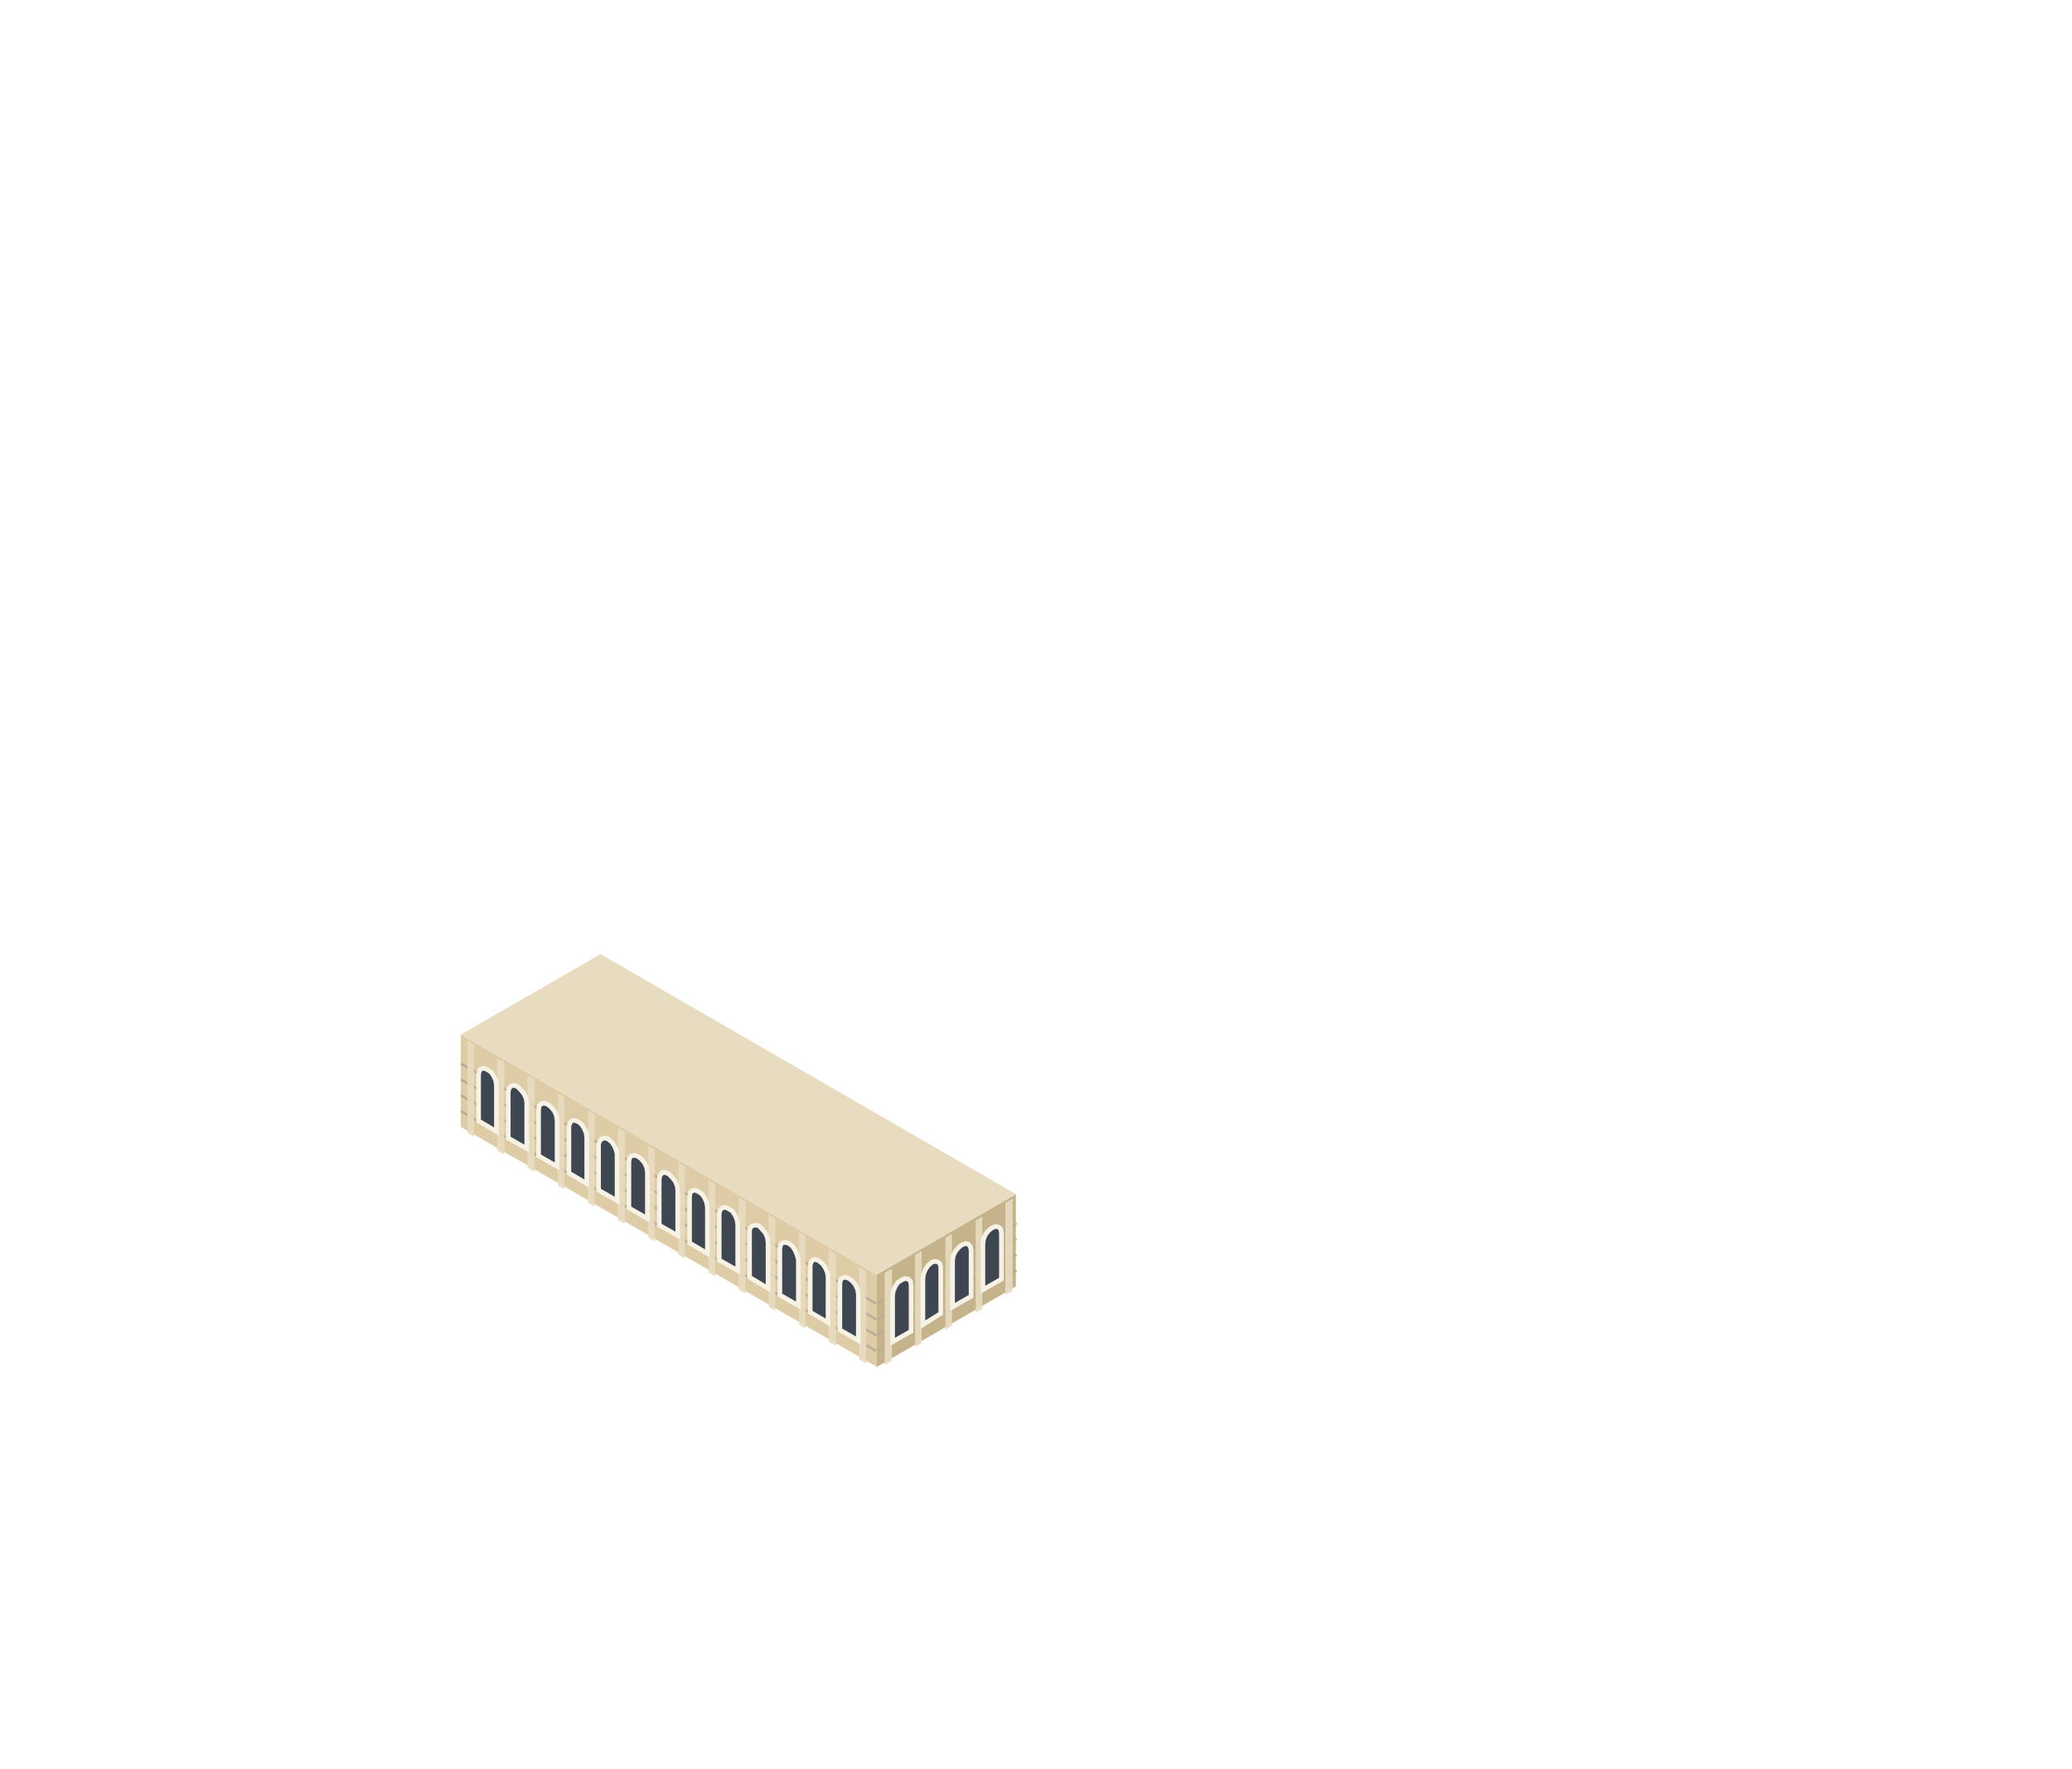
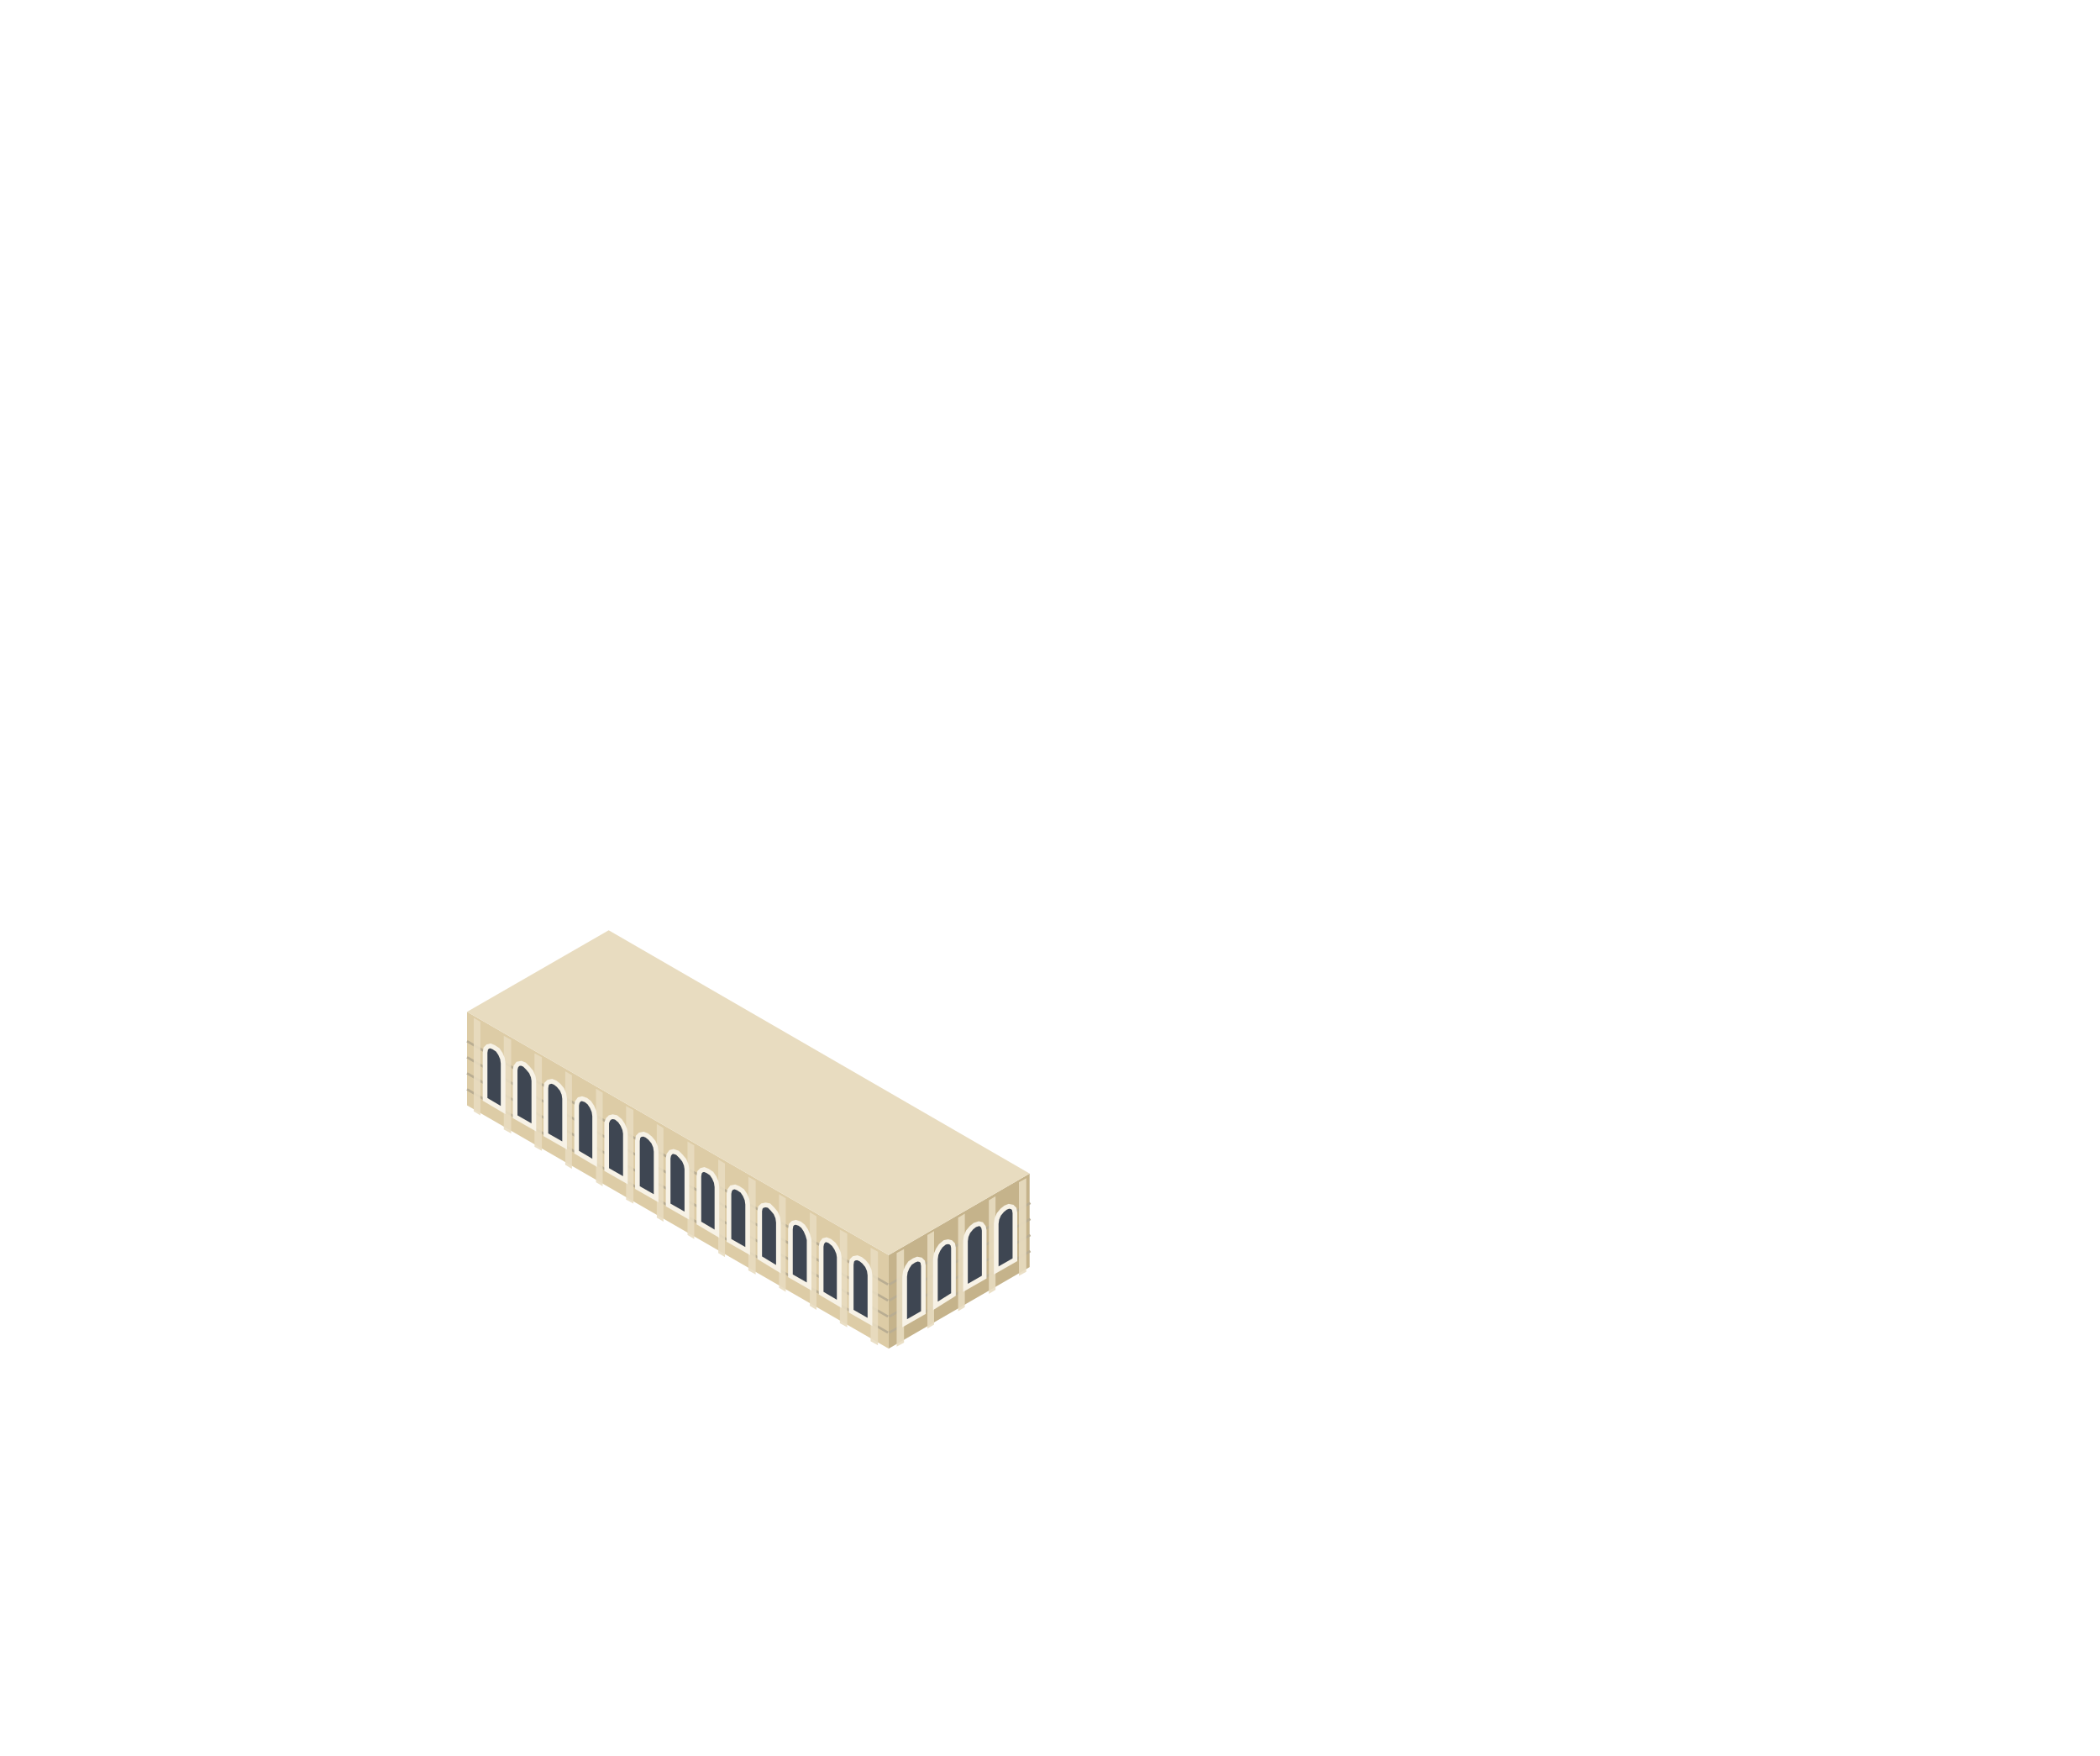
- <svg xmlns="http://www.w3.org/2000/svg" viewBox="273.7 152.7 314.3 268.2" width="628.6" height="536.4">
+ <svg xmlns="http://www.w3.org/2000/svg" viewBox="273.7 158.2 314.3 262.7" width="628.6" height="525.4">
  <defs>
    <linearGradient id="iso-glass-l" x1="0" y1="0" x2="0" y2="1">
      <stop offset="0" stop-color="#B9D2EA" />
      <stop offset="1" stop-color="#8FB1D4" />
    </linearGradient>
    <linearGradient id="iso-glass-r" x1="0" y1="0" x2="0" y2="1">
      <stop offset="0" stop-color="#7F9FC2" />
      <stop offset="1" stop-color="#617FA3" />
    </linearGradient>
  </defs>
  <polygon points="406.7,360 343.6,323.6 343.6,309.6 406.7,346" fill="#DDCCA6" />
  <path d="M406.6 357.6L343.6 321.2M406.6 355.2L343.6 318.8M406.6 352.8L343.6 316.4M406.6 350.4L343.6 314" stroke="#B9AD92" stroke-width="0.35" />
  <polygon points="405.1,359.5 404,358.9 404,344.9 405.1,345.5" fill="#E8DCC0" opacity="0.9" />
  <polygon points="400.5,356.8 399.4,356.2 399.4,342.2 400.5,342.8" fill="#E8DCC0" opacity="0.9" />
  <polygon points="395.9,354.2 394.9,353.6 394.9,339.6 395.9,340.2" fill="#E8DCC0" opacity="0.9" />
  <polygon points="391.3,351.5 390.3,350.9 390.3,336.9 391.3,337.5" fill="#E8DCC0" opacity="0.9" />
  <polygon points="386.8,348.9 385.7,348.3 385.7,334.3 386.8,334.9" fill="#E8DCC0" opacity="0.9" />
  <polygon points="382.2,346.3 381.2,345.7 381.2,331.7 382.2,332.3" fill="#E8DCC0" opacity="0.9" />
  <polygon points="377.6,343.6 376.6,343 376.6,329 377.6,329.6" fill="#E8DCC0" opacity="0.9" />
  <polygon points="373,341 372,340.4 372,326.4 373,327" fill="#E8DCC0" opacity="0.9" />
  <polygon points="368.5,338.3 367.4,337.7 367.4,323.7 368.5,324.3" fill="#E8DCC0" opacity="0.9" />
  <polygon points="363.9,335.7 362.9,335.1 362.9,321.1 363.9,321.7" fill="#E8DCC0" opacity="0.9" />
  <polygon points="359.3,333.1 358.3,332.5 358.3,318.5 359.3,319.1" fill="#E8DCC0" opacity="0.9" />
  <polygon points="354.8,330.4 353.7,329.8 353.7,315.8 354.8,316.4" fill="#E8DCC0" opacity="0.9" />
  <polygon points="350.2,327.8 349.1,327.2 349.1,313.2 350.2,313.8" fill="#E8DCC0" opacity="0.9" />
  <polygon points="345.6,325.1 344.6,324.5 344.6,310.5 345.6,311.1" fill="#E8DCC0" opacity="0.9" />
  <polygon points="403.9,356 401.1,354.4 401.1,347.4 401.2,346.8 401.5,346.5 402,346.4 402.5,346.6 403,347 403.5,347.6 403.8,348.3 403.9,349" fill="#3E4652" stroke="#F7F2E6" stroke-width="0.7" />
  <polygon points="399.3,353.3 396.6,351.7 396.6,344.7 396.7,344.2 397,343.8 397.4,343.7 397.9,343.9 398.5,344.4 398.9,345 399.2,345.7 399.3,346.3" fill="#3E4652" stroke="#F7F2E6" stroke-width="0.7" />
  <polygon points="394.8,350.7 392,349.1 392,342.1 392.1,341.5 392.4,341.2 392.8,341.1 393.4,341.3 393.9,341.7 394.3,342.3 394.6,343 394.8,343.7" fill="#3E4652" stroke="#F7F2E6" stroke-width="0.7" />
  <polygon points="390.2,348.1 387.4,346.4 387.4,339.4 387.5,338.9 387.8,338.6 388.3,338.5 388.8,338.6 389.3,339.1 389.8,339.7 390.1,340.4 390.2,341.1" fill="#3E4652" stroke="#F7F2E6" stroke-width="0.7" />
  <polygon points="385.6,345.4 382.8,343.8 382.8,336.8 382.9,336.3 383.2,335.9 383.7,335.8 384.2,336 384.8,336.4 385.2,337 385.5,337.7 385.6,338.4" fill="#3E4652" stroke="#F7F2E6" stroke-width="0.7" />
  <polygon points="381,342.8 378.3,341.2 378.3,334.2 378.4,333.6 378.7,333.3 379.1,333.2 379.6,333.4 380.2,333.8 380.6,334.4 380.9,335.1 381,335.8" fill="#3E4652" stroke="#F7F2E6" stroke-width="0.7" />
  <polygon points="376.5,340.1 373.7,338.5 373.7,331.5 373.8,331 374.1,330.6 374.5,330.5 375.1,330.7 375.6,331.2 376.1,331.8 376.4,332.5 376.5,333.1" fill="#3E4652" stroke="#F7F2E6" stroke-width="0.7" />
  <polygon points="371.9,337.5 369.1,335.9 369.1,328.9 369.2,328.3 369.5,328 370,327.9 370.5,328.1 371,328.5 371.5,329.1 371.8,329.8 371.9,330.5" fill="#3E4652" stroke="#F7F2E6" stroke-width="0.7" />
  <polygon points="367.3,334.8 364.5,333.2 364.5,326.2 364.7,325.7 365,325.4 365.4,325.3 365.9,325.4 366.5,325.9 366.9,326.5 367.2,327.2 367.3,327.8" fill="#3E4652" stroke="#F7F2E6" stroke-width="0.7" />
  <polygon points="362.7,332.2 360,330.6 360,323.6 360.1,323.1 360.4,322.7 360.8,322.6 361.4,322.8 361.9,323.2 362.3,323.8 362.6,324.5 362.7,325.2" fill="#3E4652" stroke="#F7F2E6" stroke-width="0.7" />
  <polygon points="358.2,329.6 355.4,328 355.4,321 355.5,320.4 355.8,320.1 356.3,320 356.8,320.2 357.3,320.6 357.8,321.2 358.1,321.9 358.2,322.6" fill="#3E4652" stroke="#F7F2E6" stroke-width="0.7" />
  <polygon points="353.6,326.9 350.8,325.3 350.8,318.3 350.9,317.8 351.2,317.4 351.7,317.3 352.2,317.5 352.7,318 353.2,318.6 353.5,319.3 353.6,319.9" fill="#3E4652" stroke="#F7F2E6" stroke-width="0.7" />
  <polygon points="349,324.3 346.3,322.7 346.3,315.7 346.4,315.1 346.7,314.8 347.1,314.7 347.6,314.9 348.2,315.3 348.6,315.9 348.9,316.6 349,317.3" fill="#3E4652" stroke="#F7F2E6" stroke-width="0.7" />
  <polygon points="427.8,347.8 406.7,360 406.7,346 427.8,333.8" fill="#C5B38B" />
  <path d="M427.9 345.4L406.8 357.6M427.9 343L406.8 355.2M427.9 340.6L406.8 352.8M427.9 338.2L406.8 350.4" stroke="#B9AD92" stroke-width="0.35" />
  <polygon points="427.3,348.5 426.2,349.1 426.2,335.1 427.3,334.5" fill="#E8DCC0" opacity="0.9" />
  <polygon points="422.7,351.2 421.7,351.8 421.7,337.8 422.7,337.2" fill="#E8DCC0" opacity="0.9" />
  <polygon points="418.1,353.8 417.1,354.4 417.1,340.4 418.1,339.8" fill="#E8DCC0" opacity="0.9" />
  <polygon points="413.5,356.4 412.5,357 412.5,343 413.5,342.4" fill="#E8DCC0" opacity="0.9" />
  <polygon points="409,359.1 407.9,359.7 407.9,345.7 409,345.1" fill="#E8DCC0" opacity="0.9" />
  <polygon points="425.6,346.7 422.8,348.3 422.8,341.3 422.9,340.6 423.2,339.9 423.7,339.3 424.2,338.9 424.7,338.7 425.2,338.8 425.5,339.1 425.6,339.7" fill="#3E4652" stroke="#F7F2E6" stroke-width="0.7" />
  <polygon points="421,349.3 418.2,350.9 418.2,343.9 418.3,343.2 418.6,342.5 419.1,341.9 419.6,341.5 420.2,341.3 420.6,341.4 420.9,341.8 421,342.3" fill="#3E4652" stroke="#F7F2E6" stroke-width="0.7" />
  <polygon points="416.4,351.9 413.7,353.6 413.7,346.6 413.8,345.9 414.1,345.2 414.5,344.6 415.1,344.1 415.6,344 416,344.1 416.3,344.4 416.4,344.9" fill="#3E4652" stroke="#F7F2E6" stroke-width="0.7" />
  <polygon points="411.9,354.6 409.1,356.2 409.1,349.2 409.2,348.5 409.5,347.8 409.9,347.2 410.5,346.8 411,346.6 411.5,346.7 411.8,347 411.9,347.6" fill="#3E4652" stroke="#F7F2E6" stroke-width="0.7" />
  <polygon points="343.6,309.6 364.8,297.4 427.8,333.8 406.7,346" fill="#E8DCC0" />
</svg>
